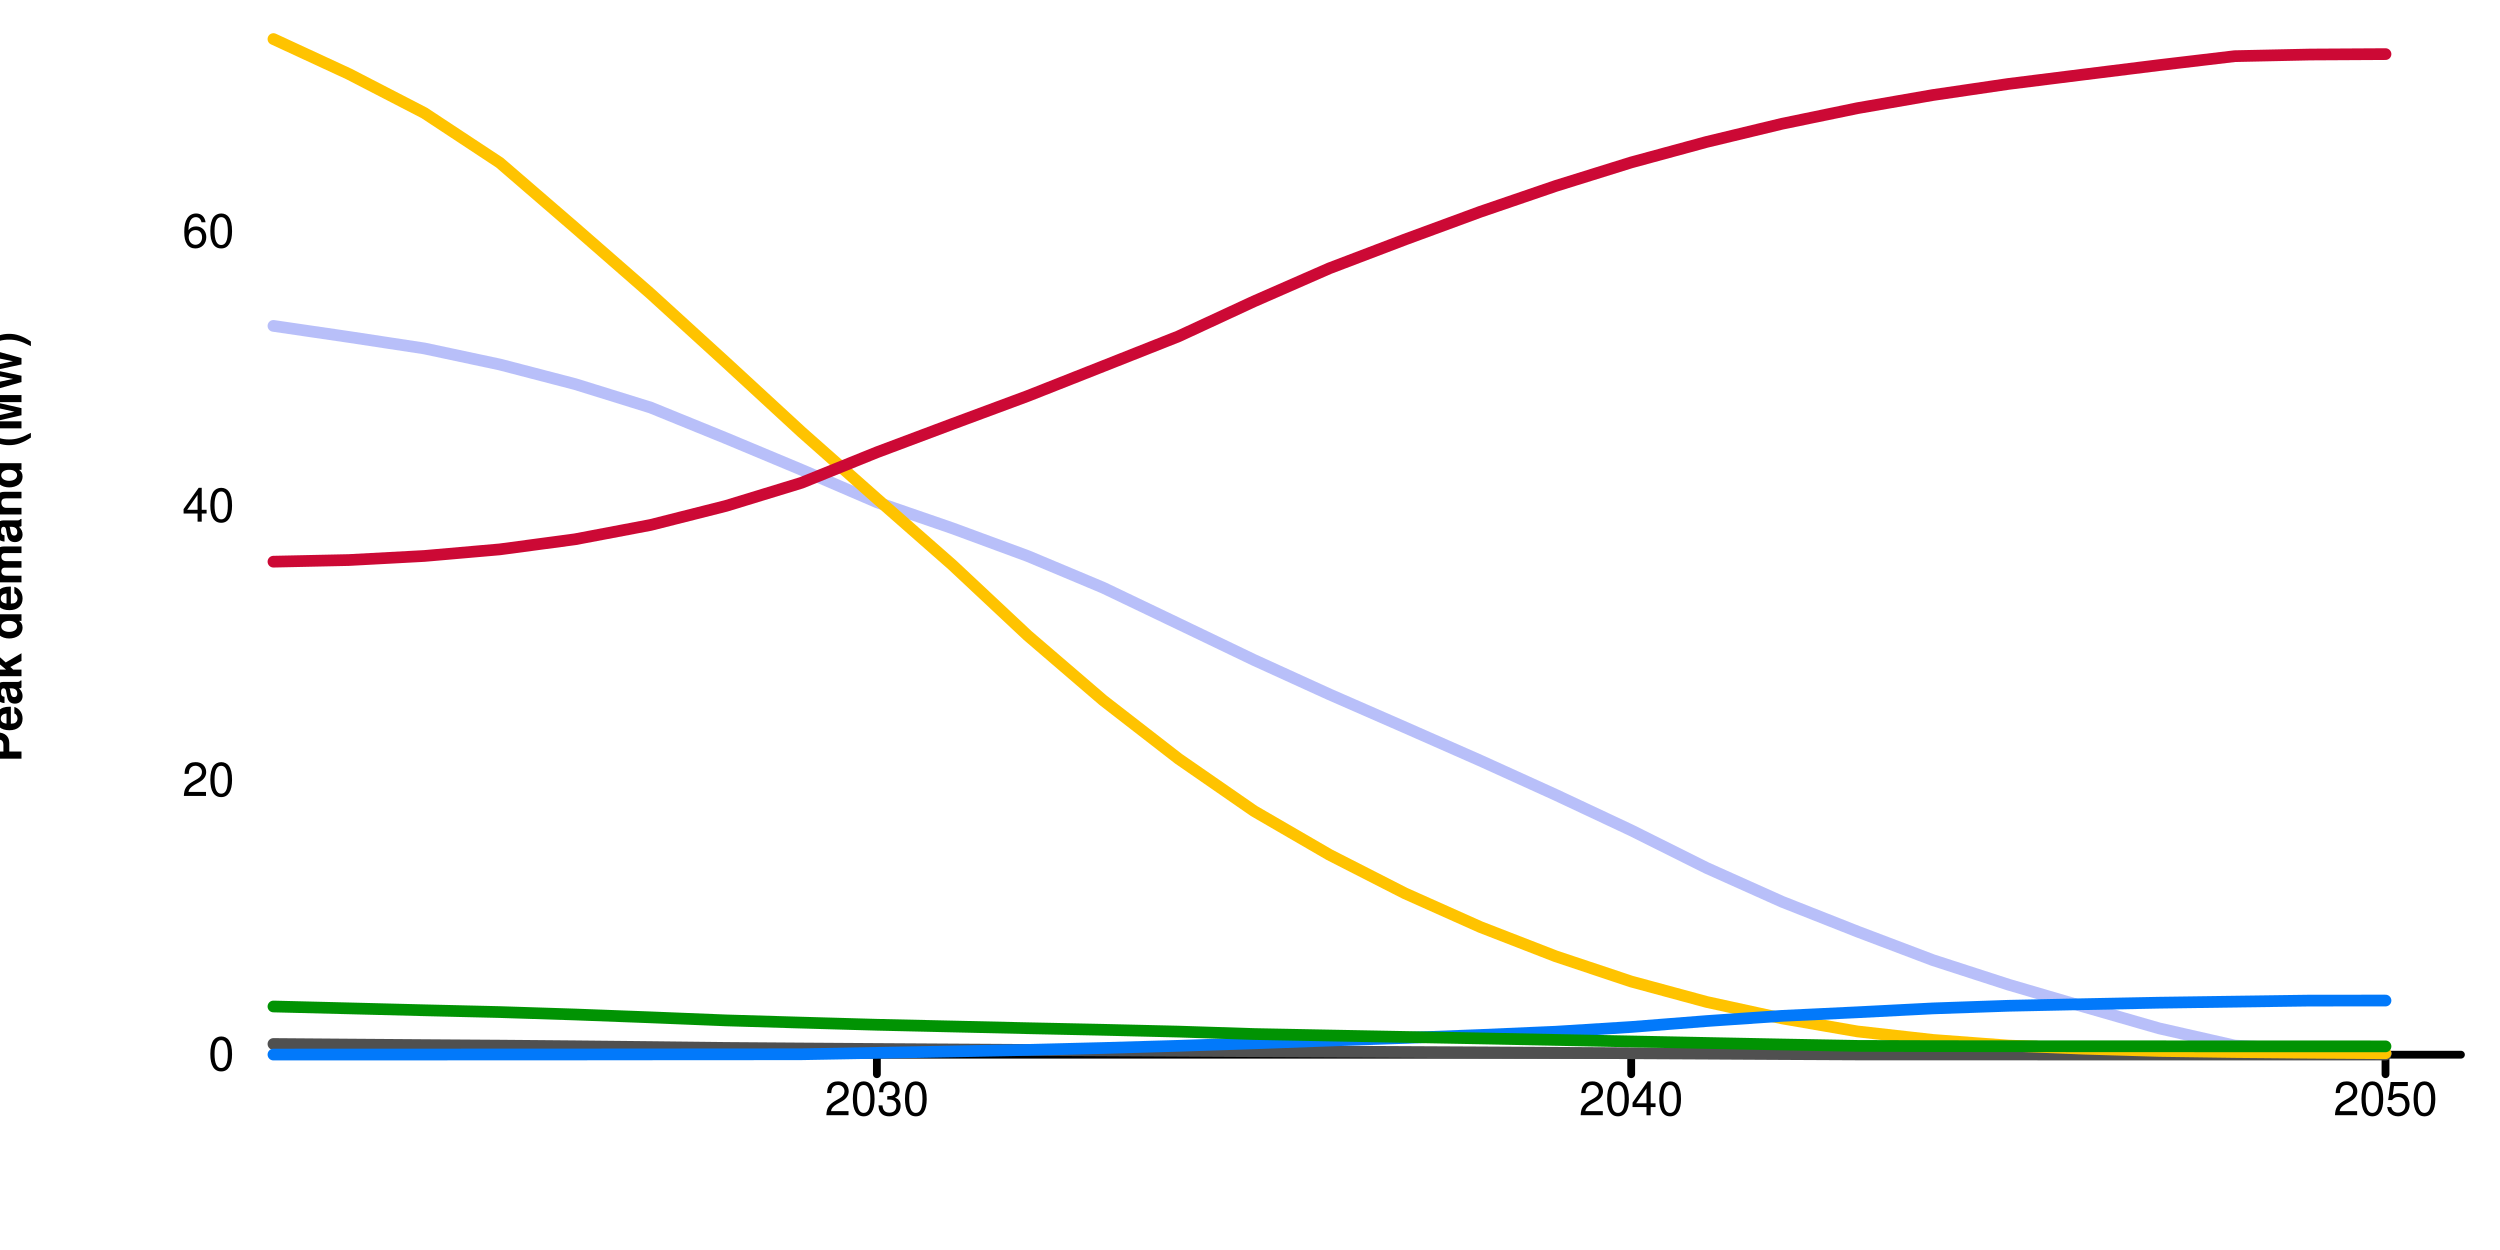
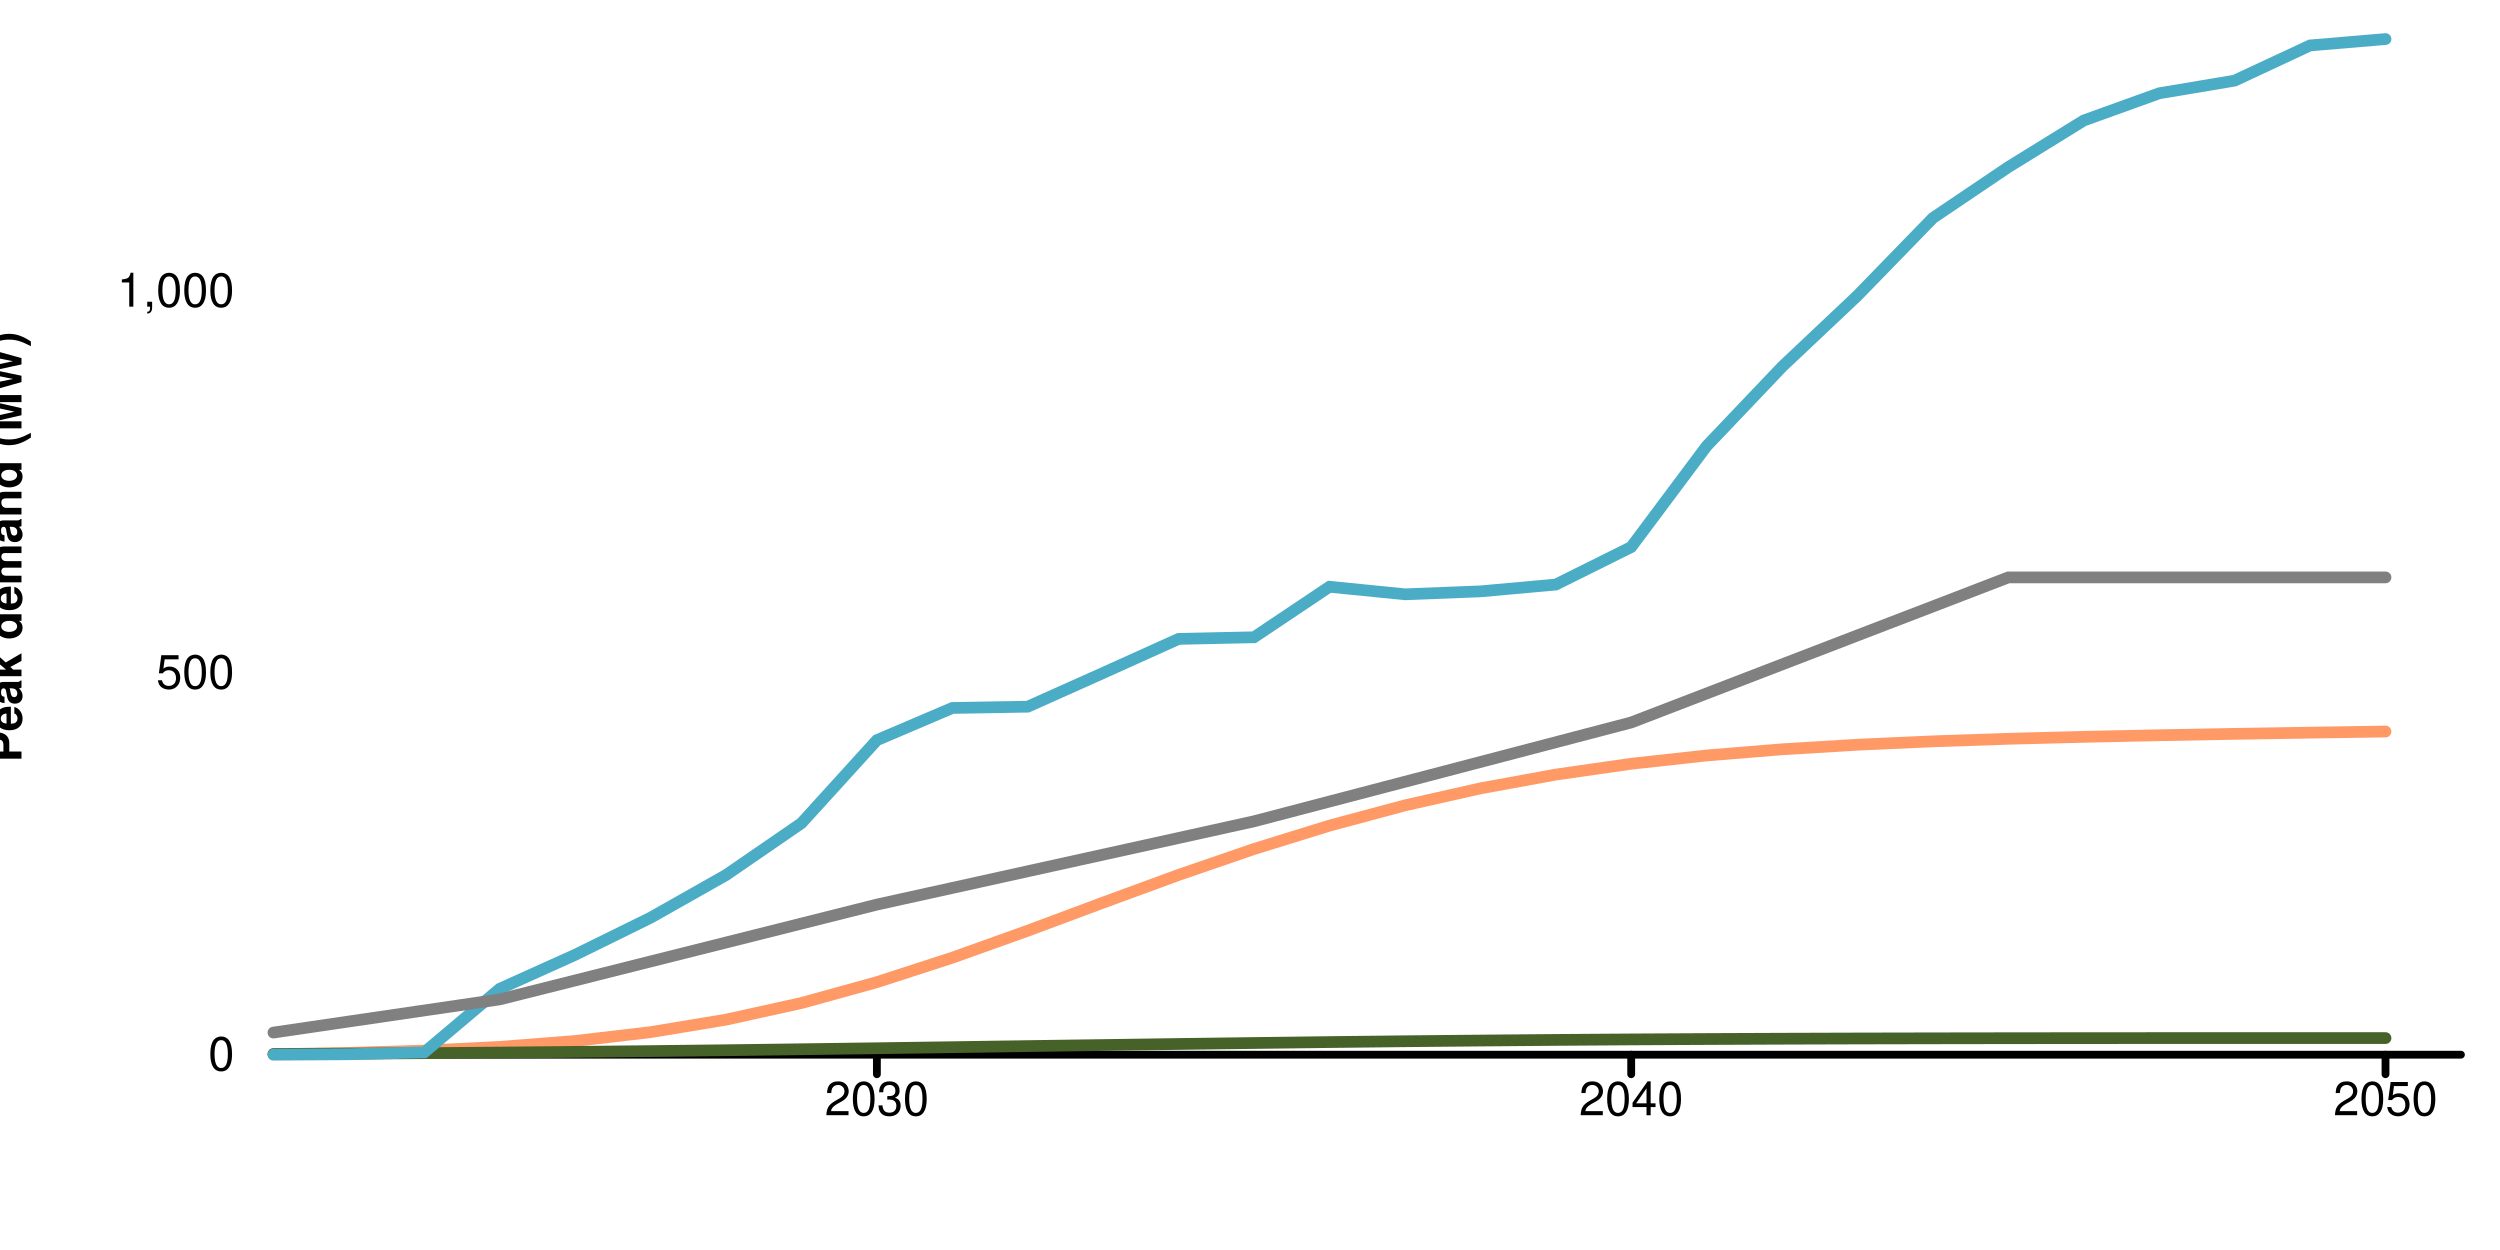
<svg xmlns="http://www.w3.org/2000/svg" width="640" height="320" viewBox="0 0 640 320" style="overflow:display" preserveAspectRatio="xMinYMin meet" overflow="visible">
  <defs>
    <style>
	.data-series path.line { fill-opacity: 0; }
	.data-series path.line.dotted { stroke-dasharray: 12 20 }
	.data-series circle { display: none; }
	.data-series:hover path.line, .data-series.on path.line { stroke-width: 5; }
	.data-series:hover circle, .data-series.on circle { display: inline; }
	.data-series circle:hover, .data-series circle.on { r: 6px!important; fill: black; }
	.grid { font-family: "Helvetica Neue",Helvetica,Arial,"Lucida Grande",sans-serif; }
	.grid line { stroke: rgb(0,0,0); stroke-width: 2; stroke-linecap: round; }
	.grid.grid-x text { text-anchor: middle; dominant-baseline: hanging; transform: translateY(10px); }
	.grid.grid-y text { text-anchor: end; dominant-baseline: middle; transform: translateX(-10px); }
	</style>
  </defs>
  <g class="grid grid-y">
    <line x1="70" y1="270" x2="630" y2="270" data-left="70" />
    <text x="70" y="270" text-anchor="end">0</text>
-     <text x="70" y="199.772" text-anchor="end">20</text>
-     <text x="70" y="129.544" text-anchor="end">40</text>
-     <text x="70" y="59.315" text-anchor="end">60</text>
+     <text x="70" y="172.245" text-anchor="end">500</text>
+     <text x="70" y="74.49" text-anchor="end">1,000</text>
    <text style="text-anchor:middle;dominant-baseline:hanging;font-weight:bold;transform: translateY(140px) rotate(-90deg);">Peak demand (MW)</text>
  </g>
  <g class="grid grid-x">
    <line class="tick" x1="224.483" y1="270" x2="224.483" y2="275" />
    <text x="224.483" y="270" text-anchor="middle">2030</text>
    <line class="tick" x1="417.586" y1="270" x2="417.586" y2="275" />
    <text x="417.586" y="270" text-anchor="middle">2040</text>
    <line class="tick" x1="610.69" y1="270" x2="610.69" y2="275" />
    <text x="610.69" y="270" text-anchor="middle">2050</text>
    <text style="text-anchor:middle;dominant-baseline:hanging;font-weight:bold;transform: translateY(140px) rotate(-90deg);" />
  </g>
-   <g data-scenario="natural-gas" class="data-series">
-     <path d="M 70.00,83.43L 89.31,86.26L 108.62,89.20L 127.93,93.31L 147.24,98.33L 166.55,104.33L 185.86,112.19L 205.17,120.26L 224.48,128.57L 243.79,135.23L 263.10,142.35L 282.41,150.45L 301.72,159.69L 321.03,168.96L 340.34,177.76L 359.66,186.21L 378.97,194.72L 398.28,203.49L 417.59,212.56L 436.90,222.20L 456.21,230.85L 475.52,238.48L 494.83,245.80L 514.14,252.06L 533.45,257.72L 552.76,263.27L 572.07,267.66L 591.38,268.77L 610.69,269.70" id="Natural gas" class="line" stroke="#B8BFF9" stroke-width="3" stroke-linecap="round" />
-     <circle cx="70.00" cy="83.43" data-y="53.13282085" data-x="2022" r="4" fill="#B8BFF9" />
-     <circle cx="89.31" cy="86.26" data-y="52.32792356" data-x="2023" r="4" fill="#B8BFF9" />
-     <circle cx="108.62" cy="89.20" data-y="51.48896951" data-x="2024" r="4" fill="#B8BFF9" />
-     <circle cx="127.93" cy="93.31" data-y="50.31887711" data-x="2025" r="4" fill="#B8BFF9" />
-     <circle cx="147.24" cy="98.33" data-y="48.88987008" data-x="2026" r="4" fill="#B8BFF9" />
-     <circle cx="166.55" cy="104.33" data-y="47.18171055" data-x="2027" r="4" fill="#B8BFF9" />
-     <circle cx="185.86" cy="112.19" data-y="44.94243092" data-x="2028" r="4" fill="#B8BFF9" />
-     <circle cx="205.17" cy="120.26" data-y="42.64353589" data-x="2029" r="4" fill="#B8BFF9" />
-     <circle cx="224.48" cy="128.57" data-y="40.27813412" data-x="2030" r="4" fill="#B8BFF9" />
-     <circle cx="243.79" cy="135.23" data-y="38.38003155" data-x="2031" r="4" fill="#B8BFF9" />
-     <circle cx="263.10" cy="142.35" data-y="36.35306385" data-x="2032" r="4" fill="#B8BFF9" />
-     <circle cx="282.41" cy="150.45" data-y="34.04627562" data-x="2033" r="4" fill="#B8BFF9" />
-     <circle cx="301.72" cy="159.69" data-y="31.41597747" data-x="2034" r="4" fill="#B8BFF9" />
-     <circle cx="321.03" cy="168.96" data-y="28.77558852" data-x="2035" r="4" fill="#B8BFF9" />
-     <circle cx="340.34" cy="177.76" data-y="26.26783741" data-x="2036" r="4" fill="#B8BFF9" />
-     <circle cx="359.66" cy="186.21" data-y="23.86190039" data-x="2037" r="4" fill="#B8BFF9" />
-     <circle cx="378.97" cy="194.72" data-y="21.43795253" data-x="2038" r="4" fill="#B8BFF9" />
-     <circle cx="398.28" cy="203.49" data-y="18.94160297" data-x="2039" r="4" fill="#B8BFF9" />
-     <circle cx="417.59" cy="212.56" data-y="16.35748161" data-x="2040" r="4" fill="#B8BFF9" />
-     <circle cx="436.90" cy="222.20" data-y="13.61294144" data-x="2041" r="4" fill="#B8BFF9" />
-     <circle cx="456.21" cy="230.85" data-y="11.14976973" data-x="2042" r="4" fill="#B8BFF9" />
-     <circle cx="475.52" cy="238.48" data-y="8.977851094" data-x="2043" r="4" fill="#B8BFF9" />
-     <circle cx="494.83" cy="245.80" data-y="6.891499162" data-x="2044" r="4" fill="#B8BFF9" />
-     <circle cx="514.14" cy="252.06" data-y="5.108797398" data-x="2045" r="4" fill="#B8BFF9" />
-     <circle cx="533.45" cy="257.72" data-y="3.495933276" data-x="2046" r="4" fill="#B8BFF9" />
-     <circle cx="552.76" cy="263.27" data-y="1.916921189" data-x="2047" r="4" fill="#B8BFF9" />
-     <circle cx="572.07" cy="267.66" data-y="0.665254067" data-x="2048" r="4" fill="#B8BFF9" />
-     <circle cx="591.38" cy="268.77" data-y="0.349257581" data-x="2049" r="4" fill="#B8BFF9" />
-     <circle cx="610.69" cy="269.70" data-y="0.08463351" data-x="2050" r="4" fill="#B8BFF9" />
+   <g data-scenario="electric-hgvs" class="data-series">
+     <path d="M 70.00,269.89L 89.31,269.54L 108.62,268.95L 127.93,268.01L 147.24,266.49L 166.55,264.23L 185.86,261.03L 205.17,256.77L 224.48,251.43L 243.79,245.17L 263.10,238.26L 282.41,231.06L 301.72,223.98L 321.03,217.34L 340.34,211.36L 359.66,206.17L 378.97,201.82L 398.28,198.29L 417.59,195.52L 436.90,193.40L 456.21,191.82L 475.52,190.65L 494.83,189.78L 514.14,189.13L 533.45,188.63L 552.76,188.22L 572.07,187.87L 591.38,187.56L 610.69,187.27" id="Electric HGVs" class="line" stroke="#FF9966" stroke-width="3" stroke-linecap="round" />
+     <circle cx="70.00" cy="269.89" data-y="0.584" data-x="2022" r="4" fill="#FF9966" />
+     <circle cx="89.31" cy="269.54" data-y="2.352" data-x="2023" r="4" fill="#FF9966" />
+     <circle cx="108.62" cy="268.95" data-y="5.391" data-x="2024" r="4" fill="#FF9966" />
+     <circle cx="127.93" cy="268.01" data-y="10.192" data-x="2025" r="4" fill="#FF9966" />
+     <circle cx="147.24" cy="266.49" data-y="17.949" data-x="2026" r="4" fill="#FF9966" />
+     <circle cx="166.55" cy="264.23" data-y="29.537" data-x="2027" r="4" fill="#FF9966" />
+     <circle cx="185.86" cy="261.03" data-y="45.879" data-x="2028" r="4" fill="#FF9966" />
+     <circle cx="205.17" cy="256.77" data-y="67.650" data-x="2029" r="4" fill="#FF9966" />
+     <circle cx="224.48" cy="251.43" data-y="94.960" data-x="2030" r="4" fill="#FF9966" />
+     <circle cx="243.79" cy="245.17" data-y="127.024" data-x="2031" r="4" fill="#FF9966" />
+     <circle cx="263.10" cy="238.26" data-y="162.331" data-x="2032" r="4" fill="#FF9966" />
+     <circle cx="282.41" cy="231.06" data-y="199.151" data-x="2033" r="4" fill="#FF9966" />
+     <circle cx="301.72" cy="223.98" data-y="235.399" data-x="2034" r="4" fill="#FF9966" />
+     <circle cx="321.03" cy="217.34" data-y="269.366" data-x="2035" r="4" fill="#FF9966" />
+     <circle cx="340.34" cy="211.36" data-y="299.923" data-x="2036" r="4" fill="#FF9966" />
+     <circle cx="359.66" cy="206.17" data-y="326.459" data-x="2037" r="4" fill="#FF9966" />
+     <circle cx="378.97" cy="201.82" data-y="348.729" data-x="2038" r="4" fill="#FF9966" />
+     <circle cx="398.28" cy="198.29" data-y="366.796" data-x="2039" r="4" fill="#FF9966" />
+     <circle cx="417.59" cy="195.52" data-y="380.974" data-x="2040" r="4" fill="#FF9966" />
+     <circle cx="436.90" cy="193.40" data-y="391.805" data-x="2041" r="4" fill="#FF9966" />
+     <circle cx="456.21" cy="191.82" data-y="399.899" data-x="2042" r="4" fill="#FF9966" />
+     <circle cx="475.52" cy="190.65" data-y="405.870" data-x="2043" r="4" fill="#FF9966" />
+     <circle cx="494.83" cy="189.78" data-y="410.290" data-x="2044" r="4" fill="#FF9966" />
+     <circle cx="514.14" cy="189.13" data-y="413.617" data-x="2045" r="4" fill="#FF9966" />
+     <circle cx="533.45" cy="188.63" data-y="416.199" data-x="2046" r="4" fill="#FF9966" />
+     <circle cx="552.76" cy="188.22" data-y="418.291" data-x="2047" r="4" fill="#FF9966" />
+     <circle cx="572.07" cy="187.87" data-y="420.074" data-x="2048" r="4" fill="#FF9966" />
+     <circle cx="591.38" cy="187.56" data-y="421.667" data-x="2049" r="4" fill="#FF9966" />
+     <circle cx="610.69" cy="187.27" data-y="423.149" data-x="2050" r="4" fill="#FF9966" />
  </g>
-   <g data-scenario="solid-fuel" class="data-series">
-     <path d="M 70.00,267.26L 89.31,267.41L 108.62,267.55L 127.93,267.68L 147.24,267.85L 166.55,268.05L 185.86,268.27L 205.17,268.41L 224.48,268.54L 243.79,268.66L 263.10,268.78L 282.41,268.89L 301.72,269.00L 321.03,269.11L 340.34,269.21L 359.66,269.31L 378.97,269.41L 398.28,269.52L 417.59,269.63L 436.90,269.73L 456.21,269.84L 475.52,269.94L 494.83,269.95L 514.14,269.95L 533.45,269.96L 552.76,269.96L 572.07,269.96L 591.38,269.97L 610.69,269.97" id="Solid fuel" class="line" stroke="#505050" stroke-width="3" stroke-linecap="round" />
-     <circle cx="70.00" cy="267.26" data-y="0.778931491" data-x="2022" r="4" fill="#505050" />
-     <circle cx="89.31" cy="267.41" data-y="0.738258594" data-x="2023" r="4" fill="#505050" />
-     <circle cx="108.62" cy="267.55" data-y="0.696961522" data-x="2024" r="4" fill="#505050" />
-     <circle cx="127.93" cy="267.68" data-y="0.660637499" data-x="2025" r="4" fill="#505050" />
-     <circle cx="147.24" cy="267.85" data-y="0.61288972" data-x="2026" r="4" fill="#505050" />
-     <circle cx="166.55" cy="268.05" data-y="0.555003654" data-x="2027" r="4" fill="#505050" />
-     <circle cx="185.86" cy="268.27" data-y="0.492340599" data-x="2028" r="4" fill="#505050" />
-     <circle cx="205.17" cy="268.41" data-y="0.453079198" data-x="2029" r="4" fill="#505050" />
-     <circle cx="224.48" cy="268.54" data-y="0.41469095" data-x="2030" r="4" fill="#505050" />
-     <circle cx="243.79" cy="268.66" data-y="0.380924841" data-x="2031" r="4" fill="#505050" />
-     <circle cx="263.10" cy="268.78" data-y="0.347443149" data-x="2032" r="4" fill="#505050" />
-     <circle cx="282.41" cy="268.89" data-y="0.315694365" data-x="2033" r="4" fill="#505050" />
-     <circle cx="301.72" cy="269.00" data-y="0.28420752" data-x="2034" r="4" fill="#505050" />
-     <circle cx="321.03" cy="269.11" data-y="0.254189982" data-x="2035" r="4" fill="#505050" />
-     <circle cx="340.34" cy="269.21" data-y="0.225072745" data-x="2036" r="4" fill="#505050" />
-     <circle cx="359.66" cy="269.31" data-y="0.195873211" data-x="2037" r="4" fill="#505050" />
-     <circle cx="378.97" cy="269.41" data-y="0.166761976" data-x="2038" r="4" fill="#505050" />
-     <circle cx="398.28" cy="269.52" data-y="0.13659035" data-x="2039" r="4" fill="#505050" />
-     <circle cx="417.59" cy="269.63" data-y="0.106396853" data-x="2040" r="4" fill="#505050" />
-     <circle cx="436.90" cy="269.73" data-y="0.076128352" data-x="2041" r="4" fill="#505050" />
-     <circle cx="456.21" cy="269.84" data-y="0.045945238" data-x="2042" r="4" fill="#505050" />
-     <circle cx="475.52" cy="269.94" data-y="0.017155439" data-x="2043" r="4" fill="#505050" />
-     <circle cx="494.83" cy="269.95" data-y="0.014382823" data-x="2044" r="4" fill="#505050" />
-     <circle cx="514.14" cy="269.95" data-y="0.013206738" data-x="2045" r="4" fill="#505050" />
-     <circle cx="533.45" cy="269.96" data-y="0.012091649" data-x="2046" r="4" fill="#505050" />
-     <circle cx="552.76" cy="269.96" data-y="0.010995857" data-x="2047" r="4" fill="#505050" />
-     <circle cx="572.07" cy="269.96" data-y="0.010025978" data-x="2048" r="4" fill="#505050" />
-     <circle cx="591.38" cy="269.97" data-y="0.009457742" data-x="2049" r="4" fill="#505050" />
-     <circle cx="610.69" cy="269.97" data-y="0.008943769" data-x="2050" r="4" fill="#505050" />
+   <g data-scenario="electric-buses" class="data-series">
+     <path d="M 70.00,269.83L 89.31,269.74L 108.62,269.61L 127.93,269.46L 147.24,269.28L 166.55,269.08L 185.86,268.86L 205.17,268.61L 224.48,268.35L 243.79,268.08L 263.10,267.80L 282.41,267.53L 301.72,267.26L 321.03,267.01L 340.34,266.77L 359.66,266.56L 378.97,266.38L 398.28,266.22L 417.59,266.09L 436.90,265.99L 456.21,265.91L 475.52,265.85L 494.83,265.81L 514.14,265.78L 533.45,265.76L 552.76,265.75L 572.07,265.74L 591.38,265.74L 610.69,265.75" id="Electric Buses" class="line" stroke="#466228" stroke-width="3" stroke-linecap="round" />
+     <circle cx="70.00" cy="269.83" data-y="0.893" data-x="2022" r="4" fill="#466228" />
+     <circle cx="89.31" cy="269.74" data-y="1.333" data-x="2023" r="4" fill="#466228" />
+     <circle cx="108.62" cy="269.61" data-y="1.980" data-x="2024" r="4" fill="#466228" />
+     <circle cx="127.93" cy="269.46" data-y="2.763" data-x="2025" r="4" fill="#466228" />
+     <circle cx="147.24" cy="269.28" data-y="3.678" data-x="2026" r="4" fill="#466228" />
+     <circle cx="166.55" cy="269.08" data-y="4.712" data-x="2027" r="4" fill="#466228" />
+     <circle cx="185.86" cy="268.86" data-y="5.847" data-x="2028" r="4" fill="#466228" />
+     <circle cx="205.17" cy="268.61" data-y="7.094" data-x="2029" r="4" fill="#466228" />
+     <circle cx="224.48" cy="268.35" data-y="8.431" data-x="2030" r="4" fill="#466228" />
+     <circle cx="243.79" cy="268.08" data-y="9.822" data-x="2031" r="4" fill="#466228" />
+     <circle cx="263.10" cy="267.80" data-y="11.228" data-x="2032" r="4" fill="#466228" />
+     <circle cx="282.41" cy="267.53" data-y="12.628" data-x="2033" r="4" fill="#466228" />
+     <circle cx="301.72" cy="267.26" data-y="13.994" data-x="2034" r="4" fill="#466228" />
+     <circle cx="321.03" cy="267.01" data-y="15.294" data-x="2035" r="4" fill="#466228" />
+     <circle cx="340.34" cy="266.77" data-y="16.498" data-x="2036" r="4" fill="#466228" />
+     <circle cx="359.66" cy="266.56" data-y="17.581" data-x="2037" r="4" fill="#466228" />
+     <circle cx="378.97" cy="266.38" data-y="18.527" data-x="2038" r="4" fill="#466228" />
+     <circle cx="398.28" cy="266.22" data-y="19.327" data-x="2039" r="4" fill="#466228" />
+     <circle cx="417.59" cy="266.09" data-y="19.982" data-x="2040" r="4" fill="#466228" />
+     <circle cx="436.90" cy="265.99" data-y="20.502" data-x="2041" r="4" fill="#466228" />
+     <circle cx="456.21" cy="265.91" data-y="20.911" data-x="2042" r="4" fill="#466228" />
+     <circle cx="475.52" cy="265.85" data-y="21.222" data-x="2043" r="4" fill="#466228" />
+     <circle cx="494.83" cy="265.81" data-y="21.448" data-x="2044" r="4" fill="#466228" />
+     <circle cx="514.14" cy="265.78" data-y="21.604" data-x="2045" r="4" fill="#466228" />
+     <circle cx="533.45" cy="265.76" data-y="21.701" data-x="2046" r="4" fill="#466228" />
+     <circle cx="552.76" cy="265.75" data-y="21.752" data-x="2047" r="4" fill="#466228" />
+     <circle cx="572.07" cy="265.74" data-y="21.772" data-x="2048" r="4" fill="#466228" />
+     <circle cx="591.38" cy="265.74" data-y="21.771" data-x="2049" r="4" fill="#466228" />
+     <circle cx="610.69" cy="265.75" data-y="21.761" data-x="2050" r="4" fill="#466228" />
  </g>
-   <g data-scenario="petroleum" class="data-series">
-     <path d="M 70.00,10.00L 89.31,18.94L 108.62,28.92L 127.93,41.66L 147.24,58.32L 166.55,75.18L 185.86,92.78L 205.17,110.57L 224.48,127.66L 243.79,144.62L 263.10,162.71L 282.41,179.29L 301.72,194.26L 321.03,207.63L 340.34,218.83L 359.66,228.69L 378.97,237.32L 398.28,244.82L 417.59,251.27L 436.90,256.50L 456.21,260.71L 475.52,264.05L 494.83,266.22L 514.14,267.66L 533.45,268.46L 552.76,269.04L 572.07,269.32L 591.38,269.50L 610.69,269.63" id="Petroleum" class="line" stroke="#FFC300" stroke-width="3" stroke-linecap="round" />
-     <circle cx="70.00" cy="10.00" data-y="74.04434804" data-x="2022" r="4" fill="#FFC300" />
-     <circle cx="89.31" cy="18.94" data-y="71.49879131" data-x="2023" r="4" fill="#FFC300" />
-     <circle cx="108.62" cy="28.92" data-y="68.65574047" data-x="2024" r="4" fill="#FFC300" />
-     <circle cx="127.93" cy="41.66" data-y="65.02666729" data-x="2025" r="4" fill="#FFC300" />
-     <circle cx="147.24" cy="58.32" data-y="60.28360617" data-x="2026" r="4" fill="#FFC300" />
-     <circle cx="166.55" cy="75.18" data-y="55.48321389" data-x="2027" r="4" fill="#FFC300" />
-     <circle cx="185.86" cy="92.78" data-y="50.47066188" data-x="2028" r="4" fill="#FFC300" />
-     <circle cx="205.17" cy="110.57" data-y="45.40402314" data-x="2029" r="4" fill="#FFC300" />
-     <circle cx="224.48" cy="127.66" data-y="40.53643516" data-x="2030" r="4" fill="#FFC300" />
-     <circle cx="243.79" cy="144.62" data-y="35.70762412" data-x="2031" r="4" fill="#FFC300" />
-     <circle cx="263.10" cy="162.71" data-y="30.5554031" data-x="2032" r="4" fill="#FFC300" />
-     <circle cx="282.41" cy="179.29" data-y="25.83388586" data-x="2033" r="4" fill="#FFC300" />
-     <circle cx="301.72" cy="194.26" data-y="21.57096479" data-x="2034" r="4" fill="#FFC300" />
-     <circle cx="321.03" cy="207.63" data-y="17.76077072" data-x="2035" r="4" fill="#FFC300" />
-     <circle cx="340.34" cy="218.83" data-y="14.57126362" data-x="2036" r="4" fill="#FFC300" />
-     <circle cx="359.66" cy="228.69" data-y="11.76454965" data-x="2037" r="4" fill="#FFC300" />
-     <circle cx="378.97" cy="237.32" data-y="9.307490012" data-x="2038" r="4" fill="#FFC300" />
-     <circle cx="398.28" cy="244.82" data-y="7.171547064" data-x="2039" r="4" fill="#FFC300" />
-     <circle cx="417.59" cy="251.27" data-y="5.335305757" data-x="2040" r="4" fill="#FFC300" />
-     <circle cx="436.90" cy="256.50" data-y="3.845453143" data-x="2041" r="4" fill="#FFC300" />
-     <circle cx="456.21" cy="260.71" data-y="2.644708118" data-x="2042" r="4" fill="#FFC300" />
-     <circle cx="475.52" cy="264.05" data-y="1.694406957" data-x="2043" r="4" fill="#FFC300" />
-     <circle cx="494.83" cy="266.22" data-y="1.076805078" data-x="2044" r="4" fill="#FFC300" />
-     <circle cx="514.14" cy="267.66" data-y="0.667724326" data-x="2045" r="4" fill="#FFC300" />
-     <circle cx="533.45" cy="268.46" data-y="0.438689889" data-x="2046" r="4" fill="#FFC300" />
-     <circle cx="552.76" cy="269.04" data-y="0.272405402" data-x="2047" r="4" fill="#FFC300" />
-     <circle cx="572.07" cy="269.32" data-y="0.195002807" data-x="2048" r="4" fill="#FFC300" />
-     <circle cx="591.38" cy="269.50" data-y="0.142304059" data-x="2049" r="4" fill="#FFC300" />
-     <circle cx="610.69" cy="269.63" data-y="0.106090039" data-x="2050" r="4" fill="#FFC300" />
+   <g data-scenario="electrolysers" class="data-series">
+     <path d="M 70.00,270.00L 89.31,269.89L 108.62,269.40L 127.93,253.13L 147.24,244.43L 166.55,234.93L 185.86,224.01L 205.17,210.73L 224.48,189.48L 243.79,181.24L 263.10,180.91L 282.41,172.27L 301.72,163.56L 321.03,163.14L 340.34,150.21L 359.66,152.14L 378.97,151.39L 398.28,149.65L 417.59,140.04L 436.90,114.20L 456.21,93.90L 475.52,75.67L 494.83,55.80L 514.14,42.77L 533.45,30.84L 552.76,23.88L 572.07,20.64L 591.38,11.63L 610.69,10.00" id="Electrolysers" class="line" stroke="#4BACC6" stroke-width="3" stroke-linecap="round" />
+     <circle cx="70.00" cy="270.00" data-y="0.000" data-x="2022" r="4" fill="#4BACC6" />
+     <circle cx="89.31" cy="269.89" data-y="0.558" data-x="2023" r="4" fill="#4BACC6" />
+     <circle cx="108.62" cy="269.40" data-y="3.055" data-x="2024" r="4" fill="#4BACC6" />
+     <circle cx="127.93" cy="253.13" data-y="86.291" data-x="2025" r="4" fill="#4BACC6" />
+     <circle cx="147.24" cy="244.43" data-y="130.798" data-x="2026" r="4" fill="#4BACC6" />
+     <circle cx="166.55" cy="234.93" data-y="179.360" data-x="2027" r="4" fill="#4BACC6" />
+     <circle cx="185.86" cy="224.01" data-y="235.255" data-x="2028" r="4" fill="#4BACC6" />
+     <circle cx="205.17" cy="210.73" data-y="303.150" data-x="2029" r="4" fill="#4BACC6" />
+     <circle cx="224.48" cy="189.48" data-y="411.822" data-x="2030" r="4" fill="#4BACC6" />
+     <circle cx="243.79" cy="181.24" data-y="453.998" data-x="2031" r="4" fill="#4BACC6" />
+     <circle cx="263.10" cy="180.91" data-y="455.656" data-x="2032" r="4" fill="#4BACC6" />
+     <circle cx="282.41" cy="172.27" data-y="499.868" data-x="2033" r="4" fill="#4BACC6" />
+     <circle cx="301.72" cy="163.56" data-y="544.400" data-x="2034" r="4" fill="#4BACC6" />
+     <circle cx="321.03" cy="163.14" data-y="546.578" data-x="2035" r="4" fill="#4BACC6" />
+     <circle cx="340.34" cy="150.21" data-y="612.718" data-x="2036" r="4" fill="#4BACC6" />
+     <circle cx="359.66" cy="152.14" data-y="602.819" data-x="2037" r="4" fill="#4BACC6" />
+     <circle cx="378.97" cy="151.39" data-y="606.687" data-x="2038" r="4" fill="#4BACC6" />
+     <circle cx="398.28" cy="149.65" data-y="615.591" data-x="2039" r="4" fill="#4BACC6" />
+     <circle cx="417.59" cy="140.04" data-y="664.729" data-x="2040" r="4" fill="#4BACC6" />
+     <circle cx="436.90" cy="114.20" data-y="796.863" data-x="2041" r="4" fill="#4BACC6" />
+     <circle cx="456.21" cy="93.90" data-y="900.734" data-x="2042" r="4" fill="#4BACC6" />
+     <circle cx="475.52" cy="75.67" data-y="993.973" data-x="2043" r="4" fill="#4BACC6" />
+     <circle cx="494.83" cy="55.80" data-y="1095.578" data-x="2044" r="4" fill="#4BACC6" />
+     <circle cx="514.14" cy="42.77" data-y="1162.225" data-x="2045" r="4" fill="#4BACC6" />
+     <circle cx="533.45" cy="30.84" data-y="1223.266" data-x="2046" r="4" fill="#4BACC6" />
+     <circle cx="552.76" cy="23.88" data-y="1258.851" data-x="2047" r="4" fill="#4BACC6" />
+     <circle cx="572.07" cy="20.64" data-y="1275.415" data-x="2048" r="4" fill="#4BACC6" />
+     <circle cx="591.38" cy="11.63" data-y="1321.490" data-x="2049" r="4" fill="#4BACC6" />
+     <circle cx="610.69" cy="10.00" data-y="1329.852" data-x="2050" r="4" fill="#4BACC6" />
  </g>
-   <g data-scenario="hydrogen" class="data-series">
-     <path d="M 70.00,269.97L 89.31,269.96L 108.62,269.96L 127.93,269.94L 147.24,269.94L 166.55,269.92L 185.86,269.91L 205.17,269.89L 224.48,269.53L 243.79,269.17L 263.10,268.78L 282.41,268.29L 301.72,267.73L 321.03,267.09L 340.34,266.38L 359.66,265.71L 378.97,264.96L 398.28,264.12L 417.59,262.91L 436.90,261.39L 456.21,260.06L 475.52,259.14L 494.83,258.15L 514.14,257.48L 533.45,257.07L 552.76,256.69L 572.07,256.42L 591.38,256.15L 610.69,256.14" id="Hydrogen" class="line" stroke="#0279FA" stroke-width="3" stroke-linecap="round" />
-     <circle cx="70.00" cy="269.97" data-y="0.008665637" data-x="2022" r="4" fill="#0279FA" />
-     <circle cx="89.31" cy="269.96" data-y="0.010189035" data-x="2023" r="4" fill="#0279FA" />
-     <circle cx="108.62" cy="269.96" data-y="0.012560961" data-x="2024" r="4" fill="#0279FA" />
-     <circle cx="127.93" cy="269.94" data-y="0.015949707" data-x="2025" r="4" fill="#0279FA" />
-     <circle cx="147.24" cy="269.94" data-y="0.018421935" data-x="2026" r="4" fill="#0279FA" />
-     <circle cx="166.55" cy="269.92" data-y="0.021838353" data-x="2027" r="4" fill="#0279FA" />
-     <circle cx="185.86" cy="269.91" data-y="0.026750654" data-x="2028" r="4" fill="#0279FA" />
-     <circle cx="205.17" cy="269.89" data-y="0.031719783" data-x="2029" r="4" fill="#0279FA" />
-     <circle cx="224.48" cy="269.53" data-y="0.133325141" data-x="2030" r="4" fill="#0279FA" />
-     <circle cx="243.79" cy="269.17" data-y="0.237549969" data-x="2031" r="4" fill="#0279FA" />
-     <circle cx="263.10" cy="268.78" data-y="0.346393774" data-x="2032" r="4" fill="#0279FA" />
-     <circle cx="282.41" cy="268.29" data-y="0.486893161" data-x="2033" r="4" fill="#0279FA" />
-     <circle cx="301.72" cy="267.73" data-y="0.645409579" data-x="2034" r="4" fill="#0279FA" />
-     <circle cx="321.03" cy="267.09" data-y="0.829372969" data-x="2035" r="4" fill="#0279FA" />
-     <circle cx="340.34" cy="266.38" data-y="1.032309103" data-x="2036" r="4" fill="#0279FA" />
-     <circle cx="359.66" cy="265.71" data-y="1.222628164" data-x="2037" r="4" fill="#0279FA" />
-     <circle cx="378.97" cy="264.96" data-y="1.435789166" data-x="2038" r="4" fill="#0279FA" />
-     <circle cx="398.28" cy="264.12" data-y="1.674208179" data-x="2039" r="4" fill="#0279FA" />
-     <circle cx="417.59" cy="262.91" data-y="2.018657855" data-x="2040" r="4" fill="#0279FA" />
-     <circle cx="436.90" cy="261.39" data-y="2.452796546" data-x="2041" r="4" fill="#0279FA" />
-     <circle cx="456.21" cy="260.06" data-y="2.829535777" data-x="2042" r="4" fill="#0279FA" />
-     <circle cx="475.52" cy="259.14" data-y="3.094175924" data-x="2043" r="4" fill="#0279FA" />
-     <circle cx="494.83" cy="258.15" data-y="3.373691139" data-x="2044" r="4" fill="#0279FA" />
-     <circle cx="514.14" cy="257.48" data-y="3.565550821" data-x="2045" r="4" fill="#0279FA" />
-     <circle cx="533.45" cy="257.07" data-y="3.681565293" data-x="2046" r="4" fill="#0279FA" />
-     <circle cx="552.76" cy="256.69" data-y="3.791104956" data-x="2047" r="4" fill="#0279FA" />
-     <circle cx="572.07" cy="256.42" data-y="3.867442911" data-x="2048" r="4" fill="#0279FA" />
-     <circle cx="591.38" cy="256.15" data-y="3.944362693" data-x="2049" r="4" fill="#0279FA" />
-     <circle cx="610.69" cy="256.14" data-y="3.947998708" data-x="2050" r="4" fill="#0279FA" />
-   </g>
-   <g data-scenario="bioenergy" class="data-series">
-     <path d="M 70.00,257.66L 89.31,258.14L 108.62,258.63L 127.93,259.09L 147.24,259.71L 166.55,260.44L 185.86,261.22L 205.17,261.79L 224.48,262.34L 243.79,262.78L 263.10,263.22L 282.41,263.63L 301.72,264.09L 321.03,264.71L 340.34,265.09L 359.66,265.46L 378.97,265.83L 398.28,266.22L 417.59,266.61L 436.90,267.00L 456.21,267.39L 475.52,267.75L 494.83,267.81L 514.14,267.83L 533.45,267.84L 552.76,267.85L 572.07,267.86L 591.38,267.86L 610.69,267.87" id="Bioenergy" class="line" stroke="#019303" stroke-width="3" stroke-linecap="round" />
-     <circle cx="70.00" cy="257.66" data-y="3.512886537" data-x="2022" r="4" fill="#019303" />
-     <circle cx="89.31" cy="258.14" data-y="3.377818664" data-x="2023" r="4" fill="#019303" />
-     <circle cx="108.62" cy="258.63" data-y="3.238947247" data-x="2024" r="4" fill="#019303" />
-     <circle cx="127.93" cy="259.09" data-y="3.107587944" data-x="2025" r="4" fill="#019303" />
-     <circle cx="147.24" cy="259.71" data-y="2.929259011" data-x="2026" r="4" fill="#019303" />
-     <circle cx="166.55" cy="260.44" data-y="2.72324741" data-x="2027" r="4" fill="#019303" />
-     <circle cx="185.86" cy="261.22" data-y="2.501197541" data-x="2028" r="4" fill="#019303" />
-     <circle cx="205.17" cy="261.79" data-y="2.33927524" data-x="2029" r="4" fill="#019303" />
-     <circle cx="224.48" cy="262.34" data-y="2.180307073" data-x="2030" r="4" fill="#019303" />
-     <circle cx="243.79" cy="262.78" data-y="2.055237162" data-x="2031" r="4" fill="#019303" />
-     <circle cx="263.10" cy="263.22" data-y="1.931170595" data-x="2032" r="4" fill="#019303" />
-     <circle cx="282.41" cy="263.63" data-y="1.813811937" data-x="2033" r="4" fill="#019303" />
-     <circle cx="301.72" cy="264.09" data-y="1.682571241" data-x="2034" r="4" fill="#019303" />
-     <circle cx="321.03" cy="264.71" data-y="1.50542601" data-x="2035" r="4" fill="#019303" />
-     <circle cx="340.34" cy="265.09" data-y="1.399214365" data-x="2036" r="4" fill="#019303" />
-     <circle cx="359.66" cy="265.46" data-y="1.292510304" data-x="2037" r="4" fill="#019303" />
-     <circle cx="378.97" cy="265.83" data-y="1.18625795" data-x="2038" r="4" fill="#019303" />
-     <circle cx="398.28" cy="266.22" data-y="1.07555904" data-x="2039" r="4" fill="#019303" />
-     <circle cx="417.59" cy="266.61" data-y="0.96520387" data-x="2040" r="4" fill="#019303" />
-     <circle cx="436.90" cy="267.00" data-y="0.854827005" data-x="2041" r="4" fill="#019303" />
-     <circle cx="456.21" cy="267.39" data-y="0.744434673" data-x="2042" r="4" fill="#019303" />
-     <circle cx="475.52" cy="267.75" data-y="0.639614362" data-x="2043" r="4" fill="#019303" />
-     <circle cx="494.83" cy="267.81" data-y="0.624410981" data-x="2044" r="4" fill="#019303" />
-     <circle cx="514.14" cy="267.83" data-y="0.617114152" data-x="2045" r="4" fill="#019303" />
-     <circle cx="533.45" cy="267.84" data-y="0.614578287" data-x="2046" r="4" fill="#019303" />
-     <circle cx="552.76" cy="267.85" data-y="0.612069408" data-x="2047" r="4" fill="#019303" />
-     <circle cx="572.07" cy="267.86" data-y="0.610021021" data-x="2048" r="4" fill="#019303" />
-     <circle cx="591.38" cy="267.86" data-y="0.608027412" data-x="2049" r="4" fill="#019303" />
-     <circle cx="610.69" cy="267.87" data-y="0.606035703" data-x="2050" r="4" fill="#019303" />
-   </g>
-   <g data-scenario="electricity" class="data-series">
-     <path d="M 70.00,143.79L 89.31,143.37L 108.62,142.33L 127.93,140.64L 147.24,138.05L 166.55,134.39L 185.86,129.51L 205.17,123.60L 224.48,115.79L 243.79,108.54L 263.10,101.37L 282.41,93.74L 301.72,86.09L 321.03,77.14L 340.34,68.68L 359.66,61.32L 378.97,54.21L 398.28,47.60L 417.59,41.58L 436.90,36.33L 456.21,31.68L 475.52,27.69L 494.83,24.33L 514.14,21.49L 533.45,19.07L 552.76,16.67L 572.07,14.38L 591.38,13.96L 610.69,13.85" id="Electricity" class="line" stroke="#cc0935" stroke-width="3" stroke-linecap="round" />
-     <circle cx="70.00" cy="143.79" data-y="35.94381194" data-x="2022" r="4" fill="#cc0935" />
-     <circle cx="89.31" cy="143.37" data-y="36.06186494" data-x="2023" r="4" fill="#cc0935" />
-     <circle cx="108.62" cy="142.33" data-y="36.35850758" data-x="2024" r="4" fill="#cc0935" />
-     <circle cx="127.93" cy="140.64" data-y="36.83997375" data-x="2025" r="4" fill="#cc0935" />
-     <circle cx="147.24" cy="138.05" data-y="37.57741574" data-x="2026" r="4" fill="#cc0935" />
-     <circle cx="166.55" cy="134.39" data-y="38.61975801" data-x="2027" r="4" fill="#cc0935" />
-     <circle cx="185.86" cy="129.51" data-y="40.00863838" data-x="2028" r="4" fill="#cc0935" />
-     <circle cx="205.17" cy="123.60" data-y="41.6935327" data-x="2029" r="4" fill="#cc0935" />
-     <circle cx="224.48" cy="115.79" data-y="43.91554218" data-x="2030" r="4" fill="#cc0935" />
-     <circle cx="243.79" cy="108.54" data-y="45.98192321" data-x="2031" r="4" fill="#cc0935" />
-     <circle cx="263.10" cy="101.37" data-y="48.02241182" data-x="2032" r="4" fill="#cc0935" />
-     <circle cx="282.41" cy="93.74" data-y="50.19708776" data-x="2033" r="4" fill="#cc0935" />
-     <circle cx="301.72" cy="86.09" data-y="52.37522558" data-x="2034" r="4" fill="#cc0935" />
-     <circle cx="321.03" cy="77.14" data-y="54.92243512" data-x="2035" r="4" fill="#cc0935" />
-     <circle cx="340.34" cy="68.68" data-y="57.33254914" data-x="2036" r="4" fill="#cc0935" />
-     <circle cx="359.66" cy="61.32" data-y="59.43050057" data-x="2037" r="4" fill="#cc0935" />
-     <circle cx="378.97" cy="54.21" data-y="61.45301793" data-x="2038" r="4" fill="#cc0935" />
-     <circle cx="398.28" cy="47.60" data-y="63.33642689" data-x="2039" r="4" fill="#cc0935" />
-     <circle cx="417.59" cy="41.58" data-y="65.05045544" data-x="2040" r="4" fill="#cc0935" />
-     <circle cx="436.90" cy="36.33" data-y="66.54649409" data-x="2041" r="4" fill="#cc0935" />
-     <circle cx="456.21" cy="31.68" data-y="67.87146549" data-x="2042" r="4" fill="#cc0935" />
-     <circle cx="475.52" cy="27.69" data-y="69.00722751" data-x="2043" r="4" fill="#cc0935" />
-     <circle cx="494.83" cy="24.33" data-y="69.96278886" data-x="2044" r="4" fill="#cc0935" />
-     <circle cx="514.14" cy="21.49" data-y="70.77192916" data-x="2045" r="4" fill="#cc0935" />
-     <circle cx="533.45" cy="19.07" data-y="71.46123151" data-x="2046" r="4" fill="#cc0935" />
-     <circle cx="552.76" cy="16.67" data-y="72.14521235" data-x="2047" r="4" fill="#cc0935" />
-     <circle cx="572.07" cy="14.38" data-y="72.79739976" data-x="2048" r="4" fill="#cc0935" />
-     <circle cx="591.38" cy="13.96" data-y="72.91740309" data-x="2049" r="4" fill="#cc0935" />
-     <circle cx="610.69" cy="13.85" data-y="72.94932022" data-x="2050" r="4" fill="#cc0935" />
+   <g data-scenario="large-industry-fuel-switching" class="data-series">
+     <path d="M 70.00,264.34L 89.31,261.50L 108.62,258.67L 127.93,255.84L 147.24,250.99L 166.55,246.13L 185.86,241.28L 205.17,236.43L 224.48,231.57L 243.79,227.31L 263.10,223.04L 282.41,218.78L 301.72,214.52L 321.03,210.25L 340.34,205.19L 359.66,200.13L 378.97,195.07L 398.28,190.01L 417.59,184.95L 436.90,177.52L 456.21,170.09L 475.52,162.66L 494.83,155.24L 514.14,147.81L 533.45,147.81L 552.76,147.81L 572.07,147.81L 591.38,147.81L 610.69,147.81" id="Large industry Fuel Switching" class="line" stroke="#808080" stroke-width="3" stroke-linecap="round" />
+     <circle cx="70.00" cy="264.34" data-y="28.969" data-x="2022" r="4" fill="#808080" />
+     <circle cx="89.31" cy="261.50" data-y="43.454" data-x="2023" r="4" fill="#808080" />
+     <circle cx="108.62" cy="258.67" data-y="57.939" data-x="2024" r="4" fill="#808080" />
+     <circle cx="127.93" cy="255.84" data-y="72.423" data-x="2025" r="4" fill="#808080" />
+     <circle cx="147.24" cy="250.99" data-y="97.249" data-x="2026" r="4" fill="#808080" />
+     <circle cx="166.55" cy="246.13" data-y="122.075" data-x="2027" r="4" fill="#808080" />
+     <circle cx="185.86" cy="241.28" data-y="146.901" data-x="2028" r="4" fill="#808080" />
+     <circle cx="205.17" cy="236.43" data-y="171.727" data-x="2029" r="4" fill="#808080" />
+     <circle cx="224.48" cy="231.57" data-y="196.553" data-x="2030" r="4" fill="#808080" />
+     <circle cx="243.79" cy="227.31" data-y="218.360" data-x="2031" r="4" fill="#808080" />
+     <circle cx="263.10" cy="223.04" data-y="240.167" data-x="2032" r="4" fill="#808080" />
+     <circle cx="282.41" cy="218.78" data-y="261.974" data-x="2033" r="4" fill="#808080" />
+     <circle cx="301.72" cy="214.52" data-y="283.781" data-x="2034" r="4" fill="#808080" />
+     <circle cx="321.03" cy="210.25" data-y="305.588" data-x="2035" r="4" fill="#808080" />
+     <circle cx="340.34" cy="205.19" data-y="331.478" data-x="2036" r="4" fill="#808080" />
+     <circle cx="359.66" cy="200.13" data-y="357.368" data-x="2037" r="4" fill="#808080" />
+     <circle cx="378.97" cy="195.07" data-y="383.258" data-x="2038" r="4" fill="#808080" />
+     <circle cx="398.28" cy="190.01" data-y="409.148" data-x="2039" r="4" fill="#808080" />
+     <circle cx="417.59" cy="184.95" data-y="435.038" data-x="2040" r="4" fill="#808080" />
+     <circle cx="436.90" cy="177.52" data-y="473.026" data-x="2041" r="4" fill="#808080" />
+     <circle cx="456.21" cy="170.09" data-y="511.015" data-x="2042" r="4" fill="#808080" />
+     <circle cx="475.52" cy="162.66" data-y="549.003" data-x="2043" r="4" fill="#808080" />
+     <circle cx="494.83" cy="155.24" data-y="586.991" data-x="2044" r="4" fill="#808080" />
+     <circle cx="514.14" cy="147.81" data-y="624.979" data-x="2045" r="4" fill="#808080" />
+     <circle cx="533.45" cy="147.81" data-y="624.979" data-x="2046" r="4" fill="#808080" />
+     <circle cx="552.76" cy="147.81" data-y="624.979" data-x="2047" r="4" fill="#808080" />
+     <circle cx="572.07" cy="147.81" data-y="624.979" data-x="2048" r="4" fill="#808080" />
+     <circle cx="591.38" cy="147.81" data-y="624.979" data-x="2049" r="4" fill="#808080" />
+     <circle cx="610.69" cy="147.81" data-y="624.979" data-x="2050" r="4" fill="#808080" />
  </g>
</svg>
